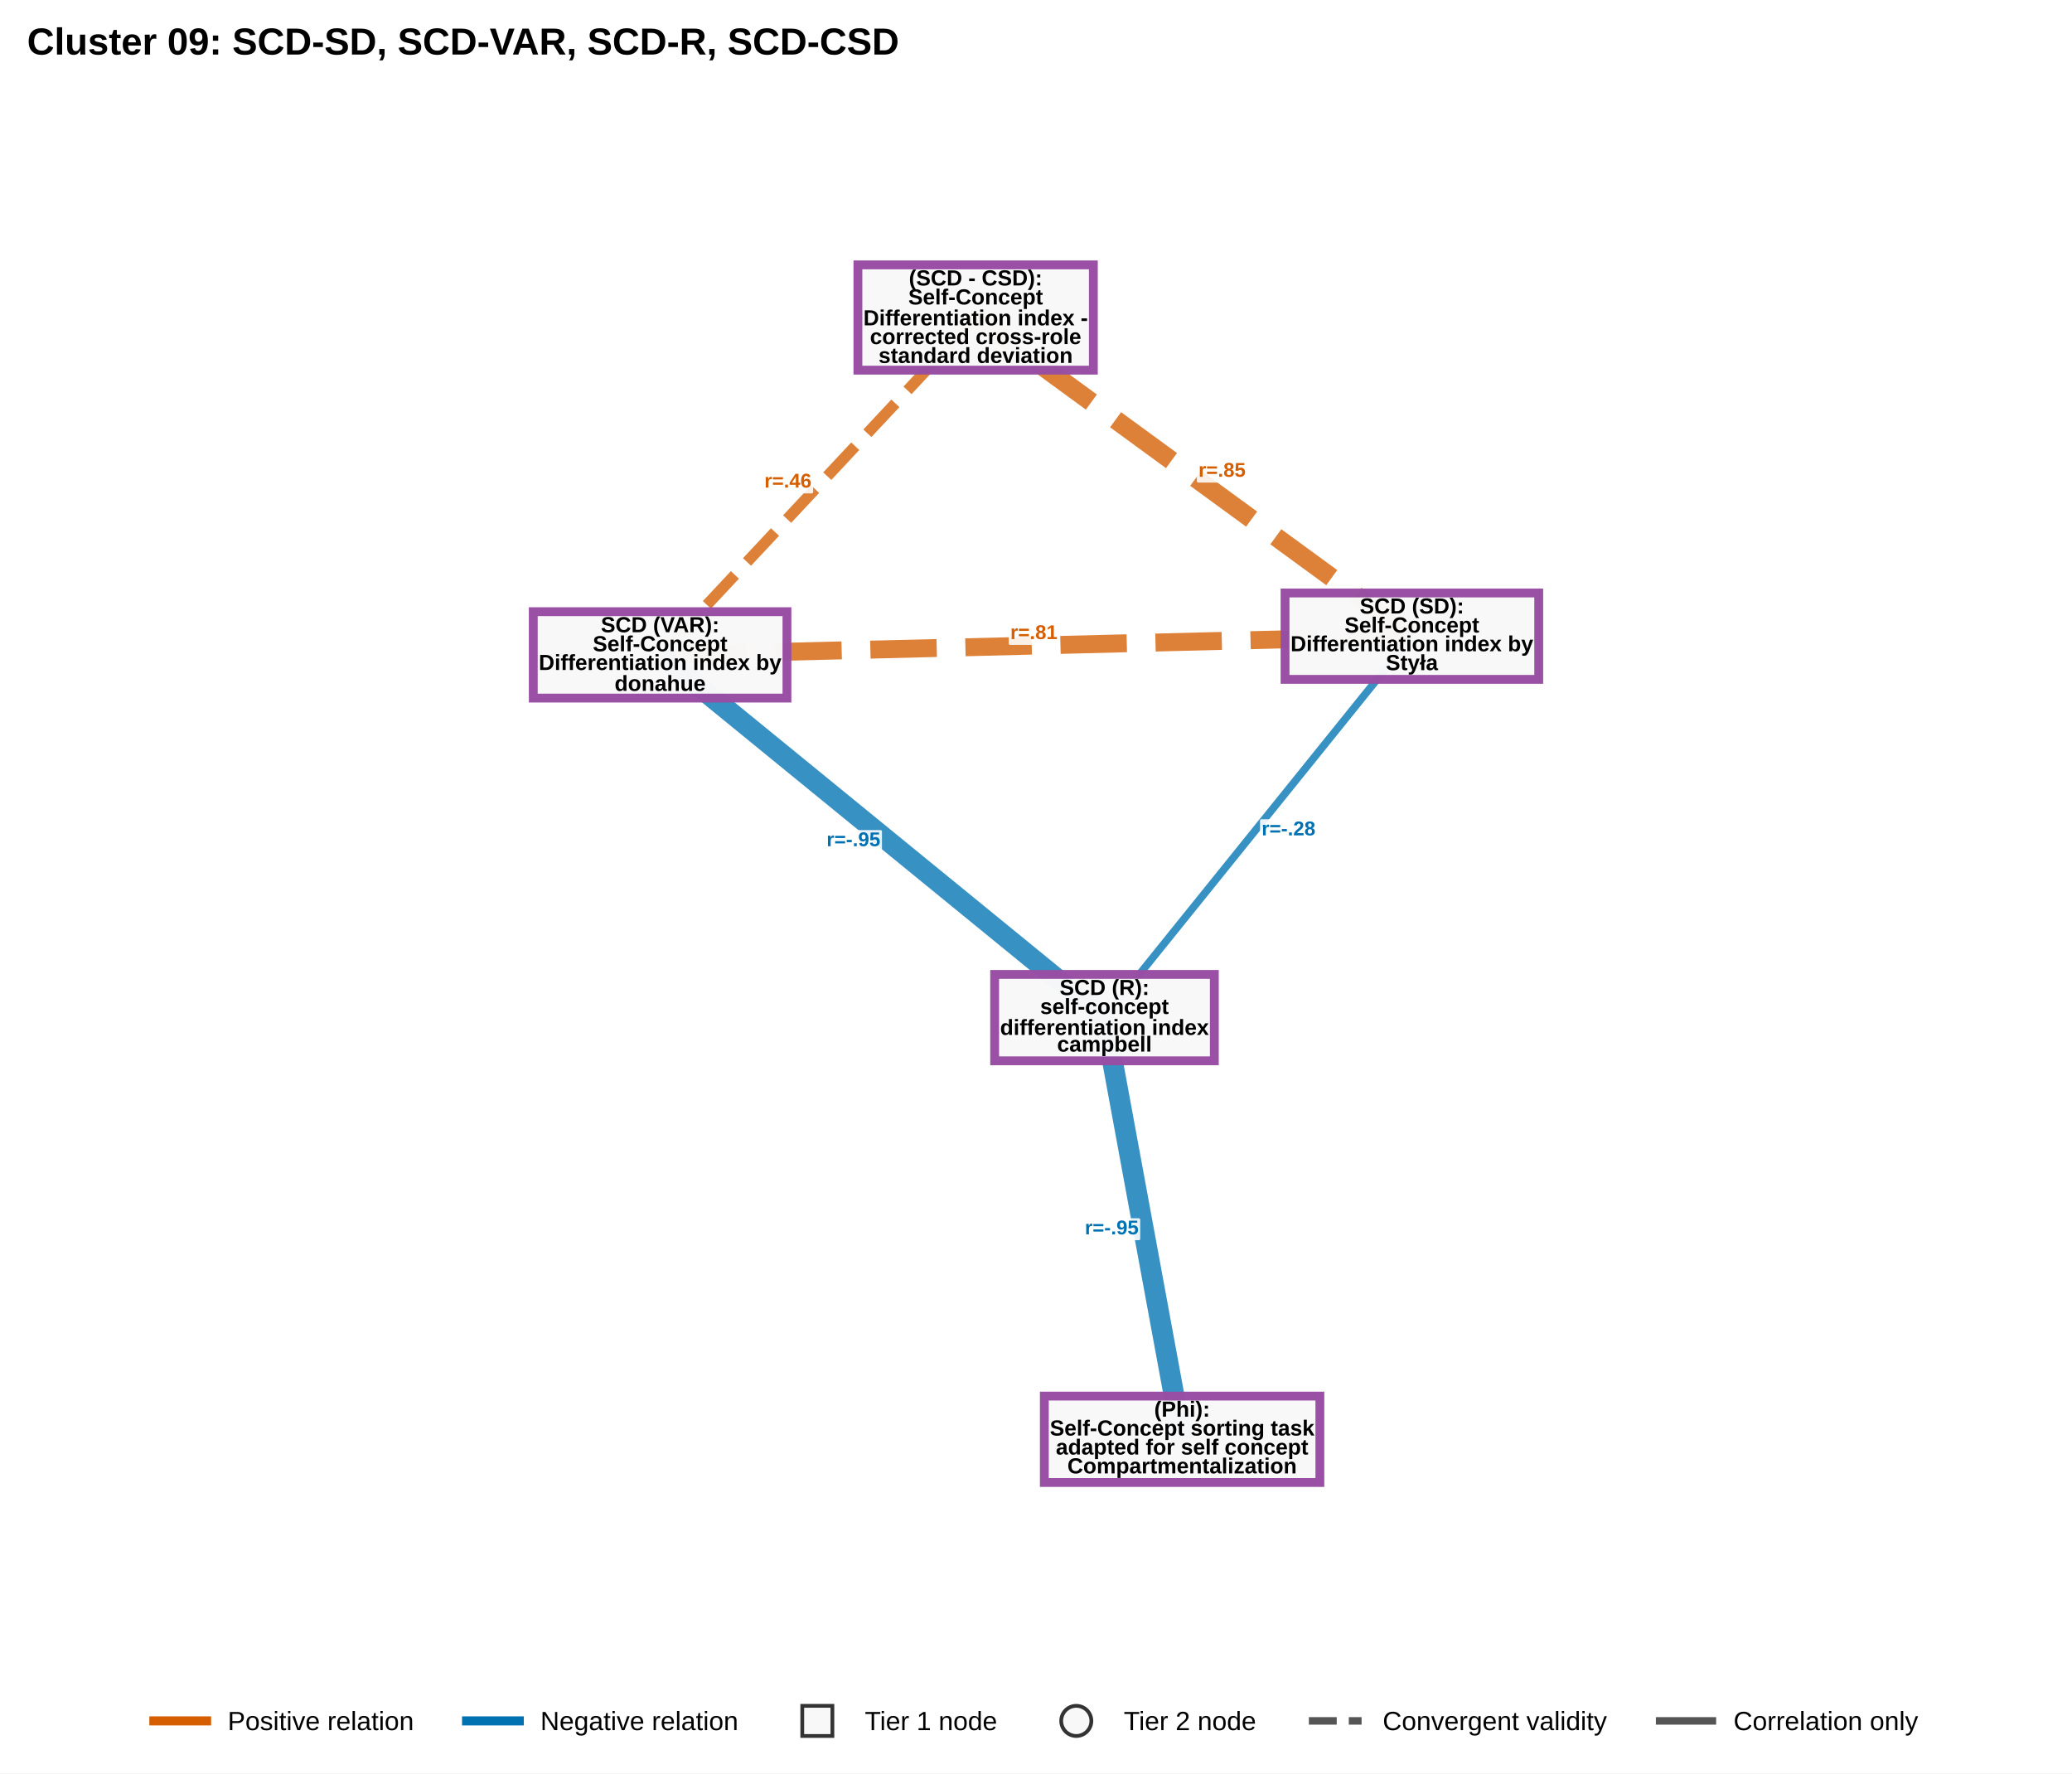
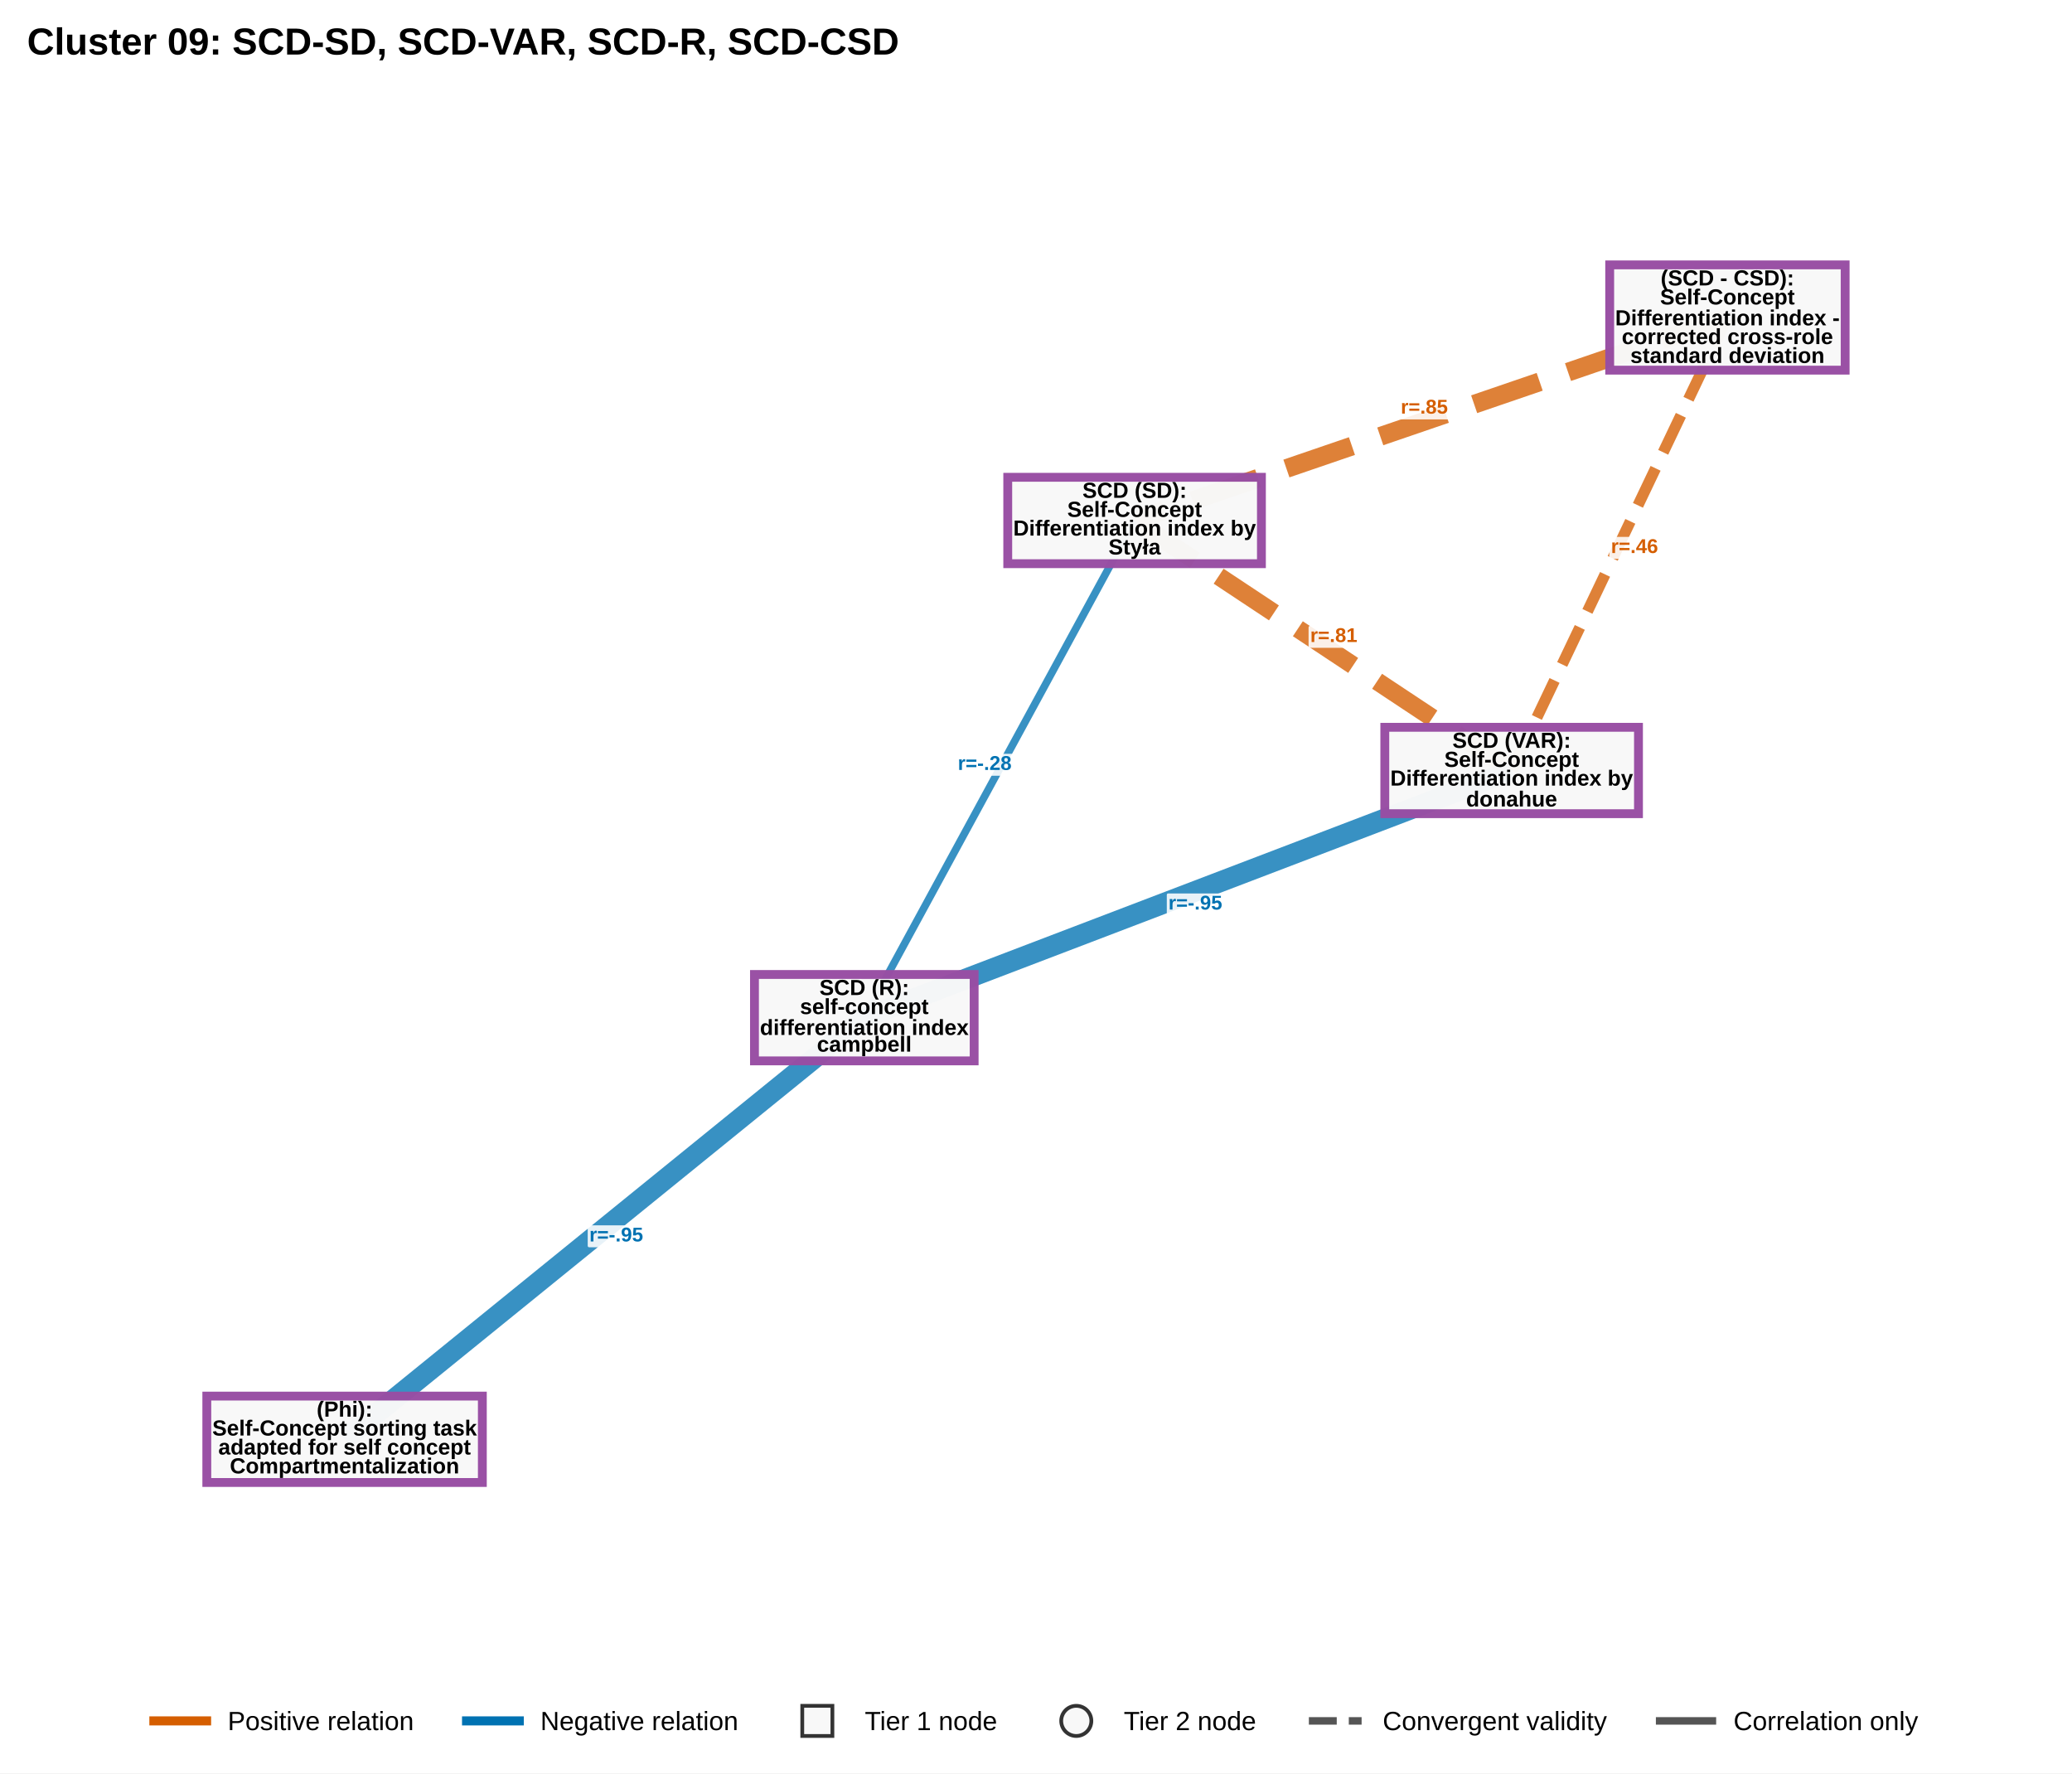
<svg xmlns="http://www.w3.org/2000/svg" xmlns:xlink="http://www.w3.org/1999/xlink" width="550.08pt" height="470.698pt" viewBox="0 0 550.08 470.698" version="1.1">
  <defs>
    <style type="text/css">*{stroke-linejoin: round; stroke-linecap: butt}</style>
  </defs>
  <g id="figure_1">
    <g id="patch_1">
      <path d="M 0 470.698  L 550.08 470.698  L 550.08 0  L 0 0  z " style="fill: #ffffff" />
    </g>
    <g id="axes_1">
      <g id="LineCollection_1">
-         <path d="M 374.832 168.855  L 259.012 84.277  " clip-path="url(#pcafa069ee6)" style="fill: none; stroke-dasharray: 18.389,7.952; stroke-dashoffset: 0; stroke: #d55e00; stroke-opacity: 0.78; stroke-width: 4.97" />
-         <path d="M 374.832 168.855  L 175.248 173.824  " clip-path="url(#pcafa069ee6)" style="fill: none; stroke-dasharray: 17.619,7.619; stroke-dashoffset: 0; stroke: #d55e00; stroke-opacity: 0.78; stroke-width: 4.762" />
-         <path d="M 259.012 84.277  L 175.248 173.824  " clip-path="url(#pcafa069ee6)" style="fill: none; stroke-dasharray: 10.885,4.707; stroke-dashoffset: 0; stroke: #d55e00; stroke-opacity: 0.78; stroke-width: 2.942" />
+         <path d="M 401.315 204.51  L 458.6 84.277  " clip-path="url(#pdbd3eeb432)" style="fill: none; stroke-dasharray: 10.885,4.707; stroke-dashoffset: 0; stroke: #d55e00; stroke-opacity: 0.78; stroke-width: 2.942" />
+         <path d="M 401.315 204.51  L 301.213 138.153  " clip-path="url(#pdbd3eeb432)" style="fill: none; stroke-dasharray: 17.619,7.619; stroke-dashoffset: 0; stroke: #d55e00; stroke-opacity: 0.78; stroke-width: 4.762" />
+         <path d="M 458.6 84.277  L 301.213 138.153  " clip-path="url(#pdbd3eeb432)" style="fill: none; stroke-dasharray: 18.389,7.952; stroke-dashoffset: 0; stroke: #d55e00; stroke-opacity: 0.78; stroke-width: 4.97" />
      </g>
      <g id="LineCollection_2">
-         <path d="M 313.828 382.027  L 293.223 270.104  " clip-path="url(#pcafa069ee6)" style="fill: none; stroke: #0072b2; stroke-opacity: 0.78; stroke-width: 5.49" />
-         <path d="M 374.832 168.855  L 293.223 270.104  " clip-path="url(#pcafa069ee6)" style="fill: none; stroke: #0072b2; stroke-opacity: 0.78; stroke-width: 2.006" />
-         <path d="M 293.223 270.104  L 175.248 173.824  " clip-path="url(#pcafa069ee6)" style="fill: none; stroke: #0072b2; stroke-opacity: 0.78; stroke-width: 5.49" />
+         <path d="M 401.315 204.51  L 229.46 270.119  " clip-path="url(#pdbd3eeb432)" style="fill: none; stroke: #0072b2; stroke-opacity: 0.78; stroke-width: 5.49" />
+         <path d="M 229.46 270.119  L 91.48 382.027  " clip-path="url(#pdbd3eeb432)" style="fill: none; stroke: #0072b2; stroke-opacity: 0.78; stroke-width: 5.49" />
+         <path d="M 229.46 270.119  L 301.213 138.153  " clip-path="url(#pdbd3eeb432)" style="fill: none; stroke: #0072b2; stroke-opacity: 0.78; stroke-width: 2.006" />
      </g>
      <g id="text_1">
        <text style="font-weight: 700; font-size: 10px; font-family: 'Arial', 'Helvetica', 'DejaVu Sans', sans-serif; text-anchor: start" x="7.2" y="14.48" transform="rotate(-0 7.2 14.48027)">Cluster 09: SCD-SD, SCD-VAR, SCD-R, SCD-CSD</text>
      </g>
      <g id="legend_1">
        <g id="line2d_1">
          <path d="M 40.849 456.775  L 47.849 456.775  L 54.849 456.775  " style="fill: none; stroke: #d55e00; stroke-width: 2.4; stroke-linecap: square" />
        </g>
        <g id="text_2">
          <text style="font-size: 7px; font-family: 'Arial', 'Helvetica', 'DejaVu Sans', sans-serif; text-anchor: start" x="60.449" y="459.225" transform="rotate(-0 60.44898 459.2249)">Positive relation</text>
        </g>
        <g id="line2d_2">
          <path d="M 123.86 456.775  L 130.86 456.775  L 137.86 456.775  " style="fill: none; stroke: #0072b2; stroke-width: 2.4; stroke-linecap: square" />
        </g>
        <g id="text_3">
          <text style="font-size: 7px; font-family: 'Arial', 'Helvetica', 'DejaVu Sans', sans-serif; text-anchor: start" x="143.46" y="459.225" transform="rotate(-0 143.4602 459.2249)">Negative relation</text>
        </g>
        <g id="line2d_3">
          <path d="M 209.988 456.775  L 216.988 456.775  L 223.988 456.775  " style="fill: none" />
          <defs>
-             <path id="m0146f70749" d="M -4 4  L 4 4  L 4 -4  L -4 -4  z " style="stroke: #333333; stroke-linejoin: miter" />
+             <path id="med7249a361" d="M -4 4  L 4 4  L 4 -4  L -4 -4  z " style="stroke: #333333; stroke-linejoin: miter" />
          </defs>
          <g>
-             <use xlink:href="#m0146f70749" x="216.988" y="456.775" style="fill: #f8f8f8; stroke: #333333; stroke-linejoin: miter" />
+             <use xlink:href="#med7249a361" x="216.988" y="456.775" style="fill: #f8f8f8; stroke: #333333; stroke-linejoin: miter" />
          </g>
        </g>
        <g id="text_4">
          <text style="font-size: 7px; font-family: 'Arial', 'Helvetica', 'DejaVu Sans', sans-serif; text-anchor: start" x="229.588" y="459.225" transform="rotate(-0 229.5876 459.2249)">Tier 1 node</text>
        </g>
        <g id="line2d_4">
          <path d="M 278.735 456.775  L 285.735 456.775  L 292.735 456.775  " style="fill: none" />
          <defs>
-             <path id="m80e12da94c" d="M 0 4  C 1.061 4 2.078 3.579 2.828 2.828  C 3.579 2.078 4 1.061 4 0  C 4 -1.061 3.579 -2.078 2.828 -2.828  C 2.078 -3.579 1.061 -4 0 -4  C -1.061 -4 -2.078 -3.579 -2.828 -2.828  C -3.579 -2.078 -4 -1.061 -4 0  C -4 1.061 -3.579 2.078 -2.828 2.828  C -2.078 3.579 -1.061 4 0 4  z " style="stroke: #333333" />
+             <path id="md7aea01014" d="M 0 4  C 1.061 4 2.078 3.579 2.828 2.828  C 3.579 2.078 4 1.061 4 0  C 4 -1.061 3.579 -2.078 2.828 -2.828  C 2.078 -3.579 1.061 -4 0 -4  C -1.061 -4 -2.078 -3.579 -2.828 -2.828  C -3.579 -2.078 -4 -1.061 -4 0  C -4 1.061 -3.579 2.078 -2.828 2.828  C -2.078 3.579 -1.061 4 0 4  z " style="stroke: #333333" />
          </defs>
          <g>
-             <use xlink:href="#m80e12da94c" x="285.735" y="456.775" style="fill: #f8f8f8; stroke: #333333" />
+             <use xlink:href="#md7aea01014" x="285.735" y="456.775" style="fill: #f8f8f8; stroke: #333333" />
          </g>
        </g>
        <g id="text_5">
          <text style="font-size: 7px; font-family: 'Arial', 'Helvetica', 'DejaVu Sans', sans-serif; text-anchor: start" x="298.335" y="459.225" transform="rotate(-0 298.3352 459.2249)">Tier 2 node</text>
        </g>
        <g id="line2d_5">
          <path d="M 347.483 456.775  L 354.483 456.775  L 361.483 456.775  " style="fill: none; stroke-dasharray: 7.4,3.2; stroke-dashoffset: 0; stroke: #555555; stroke-width: 2" />
        </g>
        <g id="text_6">
          <text style="font-size: 7px; font-family: 'Arial', 'Helvetica', 'DejaVu Sans', sans-serif; text-anchor: start" x="367.083" y="459.225" transform="rotate(-0 367.0829 459.2249)">Convergent validity</text>
        </g>
        <g id="line2d_6">
          <path d="M 440.61 456.775  L 447.61 456.775  L 454.61 456.775  " style="fill: none; stroke: #555555; stroke-width: 2; stroke-linecap: square" />
        </g>
        <g id="text_7">
          <text style="font-size: 7px; font-family: 'Arial', 'Helvetica', 'DejaVu Sans', sans-serif; text-anchor: start" x="460.21" y="459.225" transform="rotate(-0 460.2102 459.2249)">Correlation only</text>
        </g>
      </g>
      <g id="text_8">
        <g id="patch_2">
-           <path d="M 277.253 393.493  L 350.402 393.493  L 350.402 370.562  L 277.253 370.562  z " style="fill: #f8f8f8; opacity: 0.98; stroke: #984ea3; stroke-width: 2.35; stroke-linejoin: miter" />
+           <path d="M 367.642 215.976  L 434.988 215.976  L 434.988 193.045  L 367.642 193.045  z " style="fill: #f8f8f8; opacity: 0.98; stroke: #984ea3; stroke-width: 2.35; stroke-linejoin: miter" />
        </g>
-         <text style="font-weight: 700; font-size: 5.8px; font-family: 'Arial', 'Helvetica', 'DejaVu Sans', sans-serif" transform="translate(306.4195 376.0163)">(Phi):</text>
-         <text style="font-weight: 700; font-size: 5.8px; font-family: 'Arial', 'Helvetica', 'DejaVu Sans', sans-serif" transform="translate(278.7032 381.024)">Self-Concept sorting task</text>
-         <text style="font-weight: 700; font-size: 5.8px; font-family: 'Arial', 'Helvetica', 'DejaVu Sans', sans-serif" transform="translate(280.3136 386.0698)">adapted for self concept</text>
-         <text style="font-weight: 700; font-size: 5.8px; font-family: 'Arial', 'Helvetica', 'DejaVu Sans', sans-serif" transform="translate(283.3763 391.0775)">Compartmentalization</text>
+         <text style="font-weight: 700; font-size: 5.8px; font-family: 'Arial', 'Helvetica', 'DejaVu Sans', sans-serif" transform="translate(385.5813 198.4996)">SCD (VAR):</text>
+         <text style="font-weight: 700; font-size: 5.8px; font-family: 'Arial', 'Helvetica', 'DejaVu Sans', sans-serif" transform="translate(383.4316 203.5453)">Self-Concept</text>
+         <text style="font-weight: 700; font-size: 5.8px; font-family: 'Arial', 'Helvetica', 'DejaVu Sans', sans-serif" transform="translate(369.0916 208.515)">Differentiation index by</text>
+         <text style="font-weight: 700; font-size: 5.8px; font-family: 'Arial', 'Helvetica', 'DejaVu Sans', sans-serif" transform="translate(389.233 214.0637)">donahue</text>
      </g>
      <g id="text_9">
        <g id="patch_3">
-           <path d="M 341.159 180.321  L 408.505 180.321  L 408.505 157.39  L 341.159 157.39  z " style="fill: #f8f8f8; opacity: 0.98; stroke: #984ea3; stroke-width: 2.35; stroke-linejoin: miter" />
+           <path d="M 200.3 281.585  L 258.62 281.585  L 258.62 258.654  L 200.3 258.654  z " style="fill: #f8f8f8; opacity: 0.98; stroke: #984ea3; stroke-width: 2.35; stroke-linejoin: miter" />
        </g>
-         <text style="font-weight: 700; font-size: 5.8px; font-family: 'Arial', 'Helvetica', 'DejaVu Sans', sans-serif" transform="translate(360.9775 162.8446)">SCD (SD):</text>
-         <text style="font-weight: 700; font-size: 5.8px; font-family: 'Arial', 'Helvetica', 'DejaVu Sans', sans-serif" transform="translate(356.9488 167.8904)">Self-Concept</text>
-         <text style="font-weight: 700; font-size: 5.8px; font-family: 'Arial', 'Helvetica', 'DejaVu Sans', sans-serif" transform="translate(342.6087 172.86)">Differentiation index by</text>
-         <text style="font-weight: 700; font-size: 5.8px; font-family: 'Arial', 'Helvetica', 'DejaVu Sans', sans-serif" transform="translate(367.9008 177.8678)">Styła</text>
+         <text style="font-weight: 700; font-size: 5.8px; font-family: 'Arial', 'Helvetica', 'DejaVu Sans', sans-serif" transform="translate(217.5401 264.1087)">SCD (R):</text>
+         <text style="font-weight: 700; font-size: 5.8px; font-family: 'Arial', 'Helvetica', 'DejaVu Sans', sans-serif" transform="translate(212.3804 269.1544)">self-concept</text>
+         <text style="font-weight: 700; font-size: 5.8px; font-family: 'Arial', 'Helvetica', 'DejaVu Sans', sans-serif" transform="translate(201.7496 274.7005)">differentiation index</text>
+         <text style="font-weight: 700; font-size: 5.8px; font-family: 'Arial', 'Helvetica', 'DejaVu Sans', sans-serif" transform="translate(216.8894 279.1345)">campbell</text>
      </g>
      <g id="text_10">
        <g id="patch_4">
-           <path d="M 264.062 281.57  L 322.383 281.57  L 322.383 258.639  L 264.062 258.639  z " style="fill: #f8f8f8; opacity: 0.98; stroke: #984ea3; stroke-width: 2.35; stroke-linejoin: miter" />
+           <path d="M 427.346 98.247  L 489.855 98.247  L 489.855 70.308  L 427.346 70.308  z " style="fill: #f8f8f8; opacity: 0.98; stroke: #984ea3; stroke-width: 2.35; stroke-linejoin: miter" />
        </g>
-         <text style="font-weight: 700; font-size: 5.8px; font-family: 'Arial', 'Helvetica', 'DejaVu Sans', sans-serif" transform="translate(281.3027 264.0935)">SCD (R):</text>
-         <text style="font-weight: 700; font-size: 5.8px; font-family: 'Arial', 'Helvetica', 'DejaVu Sans', sans-serif" transform="translate(276.143 269.1393)">self-concept</text>
-         <text style="font-weight: 700; font-size: 5.8px; font-family: 'Arial', 'Helvetica', 'DejaVu Sans', sans-serif" transform="translate(265.5122 274.6853)">differentiation index</text>
-         <text style="font-weight: 700; font-size: 5.8px; font-family: 'Arial', 'Helvetica', 'DejaVu Sans', sans-serif" transform="translate(280.652 279.1193)">campbell</text>
+         <text style="font-weight: 700; font-size: 5.8px; font-family: 'Arial', 'Helvetica', 'DejaVu Sans', sans-serif" transform="translate(440.8805 75.76272)">(SCD - CSD):</text>
+         <text style="font-weight: 700; font-size: 5.8px; font-family: 'Arial', 'Helvetica', 'DejaVu Sans', sans-serif" transform="translate(440.7174 80.80849)">Self-Concept</text>
+         <text style="font-weight: 700; font-size: 5.8px; font-family: 'Arial', 'Helvetica', 'DejaVu Sans', sans-serif" transform="translate(428.7957 86.35452)">Differentiation index -</text>
+         <text style="font-weight: 700; font-size: 5.8px; font-family: 'Arial', 'Helvetica', 'DejaVu Sans', sans-serif" transform="translate(430.5565 91.32689)">corrected cross-role</text>
+         <text style="font-weight: 700; font-size: 5.8px; font-family: 'Arial', 'Helvetica', 'DejaVu Sans', sans-serif" transform="translate(432.8199 96.3346)">standard deviation</text>
      </g>
      <g id="text_11">
        <g id="patch_5">
-           <path d="M 227.757 98.247  L 290.267 98.247  L 290.267 70.308  L 227.757 70.308  z " style="fill: #f8f8f8; opacity: 0.98; stroke: #984ea3; stroke-width: 2.35; stroke-linejoin: miter" />
+           <path d="M 267.54 149.618  L 334.886 149.618  L 334.886 126.687  L 267.54 126.687  z " style="fill: #f8f8f8; opacity: 0.98; stroke: #984ea3; stroke-width: 2.35; stroke-linejoin: miter" />
        </g>
-         <text style="font-weight: 700; font-size: 5.8px; font-family: 'Arial', 'Helvetica', 'DejaVu Sans', sans-serif" transform="translate(241.2918 75.76272)">(SCD - CSD):</text>
-         <text style="font-weight: 700; font-size: 5.8px; font-family: 'Arial', 'Helvetica', 'DejaVu Sans', sans-serif" transform="translate(241.1287 80.80849)">Self-Concept</text>
-         <text style="font-weight: 700; font-size: 5.8px; font-family: 'Arial', 'Helvetica', 'DejaVu Sans', sans-serif" transform="translate(229.207 86.35452)">Differentiation index -</text>
-         <text style="font-weight: 700; font-size: 5.8px; font-family: 'Arial', 'Helvetica', 'DejaVu Sans', sans-serif" transform="translate(230.9678 91.32689)">corrected cross-role</text>
-         <text style="font-weight: 700; font-size: 5.8px; font-family: 'Arial', 'Helvetica', 'DejaVu Sans', sans-serif" transform="translate(233.2312 96.3346)">standard deviation</text>
+         <text style="font-weight: 700; font-size: 5.8px; font-family: 'Arial', 'Helvetica', 'DejaVu Sans', sans-serif" transform="translate(287.3589 132.142)">SCD (SD):</text>
+         <text style="font-weight: 700; font-size: 5.8px; font-family: 'Arial', 'Helvetica', 'DejaVu Sans', sans-serif" transform="translate(283.3301 137.1878)">Self-Concept</text>
+         <text style="font-weight: 700; font-size: 5.8px; font-family: 'Arial', 'Helvetica', 'DejaVu Sans', sans-serif" transform="translate(268.9901 142.1575)">Differentiation index by</text>
+         <text style="font-weight: 700; font-size: 5.8px; font-family: 'Arial', 'Helvetica', 'DejaVu Sans', sans-serif" transform="translate(294.2822 147.1652)">Styła</text>
      </g>
      <g id="text_12">
        <g id="patch_6">
-           <path d="M 141.575 185.29  L 208.921 185.29  L 208.921 162.359  L 141.575 162.359  z " style="fill: #f8f8f8; opacity: 0.98; stroke: #984ea3; stroke-width: 2.35; stroke-linejoin: miter" />
+           <path d="M 54.905 393.493  L 128.054 393.493  L 128.054 370.562  L 54.905 370.562  z " style="fill: #f8f8f8; opacity: 0.98; stroke: #984ea3; stroke-width: 2.35; stroke-linejoin: miter" />
        </g>
-         <text style="font-weight: 700; font-size: 5.8px; font-family: 'Arial', 'Helvetica', 'DejaVu Sans', sans-serif" transform="translate(159.5148 167.8134)">SCD (VAR):</text>
-         <text style="font-weight: 700; font-size: 5.8px; font-family: 'Arial', 'Helvetica', 'DejaVu Sans', sans-serif" transform="translate(157.3652 172.8592)">Self-Concept</text>
-         <text style="font-weight: 700; font-size: 5.8px; font-family: 'Arial', 'Helvetica', 'DejaVu Sans', sans-serif" transform="translate(143.0251 177.8288)">Differentiation index by</text>
-         <text style="font-weight: 700; font-size: 5.8px; font-family: 'Arial', 'Helvetica', 'DejaVu Sans', sans-serif" transform="translate(163.1665 183.3776)">donahue</text>
+         <text style="font-weight: 700; font-size: 5.8px; font-family: 'Arial', 'Helvetica', 'DejaVu Sans', sans-serif" transform="translate(84.07143 376.0163)">(Phi):</text>
+         <text style="font-weight: 700; font-size: 5.8px; font-family: 'Arial', 'Helvetica', 'DejaVu Sans', sans-serif" transform="translate(56.35513 381.024)">Self-Concept sorting task</text>
+         <text style="font-weight: 700; font-size: 5.8px; font-family: 'Arial', 'Helvetica', 'DejaVu Sans', sans-serif" transform="translate(57.96554 386.0698)">adapted for self concept</text>
+         <text style="font-weight: 700; font-size: 5.8px; font-family: 'Arial', 'Helvetica', 'DejaVu Sans', sans-serif" transform="translate(61.02821 391.0775)">Compartmentalization</text>
      </g>
      <g id="text_13">
        <g id="patch_7">
-           <path d="M 287.997 329.185  L 302.287 329.185  Q 302.711 329.185 302.711 328.761  L 302.711 323.787  Q 302.711 323.363 302.287 323.363  L 287.997 323.363  Q 287.573 323.363 287.573 323.787  L 287.573 328.761  Q 287.573 329.185 287.997 329.185  z " style="fill: #ffffff; opacity: 0.88" />
+           <path d="M 427.673 148.324  L 440.198 148.324  Q 440.622 148.324 440.622 147.9  L 440.622 142.926  Q 440.622 142.502 440.198 142.502  L 427.673 142.502  Q 427.249 142.502 427.249 142.926  L 427.249 147.9  Q 427.249 148.324 427.673 148.324  z " style="fill: #ffffff; opacity: 0.88" />
        </g>
-         <text style="font-weight: 700; font-size: 5.3px; font-family: 'Arial', 'Helvetica', 'DejaVu Sans', sans-serif; text-anchor: middle; fill: #0072b2" x="295.142" y="327.646" transform="rotate(-0 295.1419 327.646)">r=-.95</text>
+         <text style="font-weight: 700; font-size: 5.3px; font-family: 'Arial', 'Helvetica', 'DejaVu Sans', sans-serif; text-anchor: middle; fill: #d55e00" x="433.936" y="146.785" transform="rotate(-0 433.9357 146.7845)">r=.46</text>
      </g>
      <g id="text_14">
        <g id="patch_8">
-           <path d="M 318.164 128.088  L 330.689 128.088  Q 331.113 128.088 331.113 127.664  L 331.113 122.69  Q 331.113 122.266 330.689 122.266  L 318.164 122.266  Q 317.74 122.266 317.74 122.69  L 317.74 127.664  Q 317.74 128.088 318.164 128.088  z " style="fill: #ffffff; opacity: 0.88" />
+           <path d="M 310.188 242.967  L 324.478 242.967  Q 324.902 242.967 324.902 242.543  L 324.902 237.569  Q 324.902 237.145 324.478 237.145  L 310.188 237.145  Q 309.764 237.145 309.764 237.569  L 309.764 242.543  Q 309.764 242.967 310.188 242.967  z " style="fill: #ffffff; opacity: 0.88" />
        </g>
-         <text style="font-weight: 700; font-size: 5.3px; font-family: 'Arial', 'Helvetica', 'DejaVu Sans', sans-serif; text-anchor: middle; fill: #d55e00" x="324.426" y="126.548" transform="rotate(-0 324.4264 126.5483)">r=.85</text>
+         <text style="font-weight: 700; font-size: 5.3px; font-family: 'Arial', 'Helvetica', 'DejaVu Sans', sans-serif; text-anchor: middle; fill: #0072b2" x="317.333" y="241.427" transform="rotate(-0 317.3334 241.4271)">r=-.95</text>
      </g>
      <g id="text_15">
        <g id="patch_9">
-           <path d="M 334.938 223.269  L 349.228 223.269  Q 349.652 223.269 349.652 222.845  L 349.652 217.871  Q 349.652 217.447 349.228 217.447  L 334.938 217.447  Q 334.514 217.447 334.514 217.871  L 334.514 222.845  Q 334.514 223.269 334.938 223.269  z " style="fill: #ffffff; opacity: 0.88" />
+           <path d="M 347.827 171.951  L 360.353 171.951  Q 360.777 171.951 360.777 171.527  L 360.777 166.553  Q 360.777 166.129 360.353 166.129  L 347.827 166.129  Q 347.403 166.129 347.403 166.553  L 347.403 171.527  Q 347.403 171.951 347.827 171.951  z " style="fill: #ffffff; opacity: 0.88" />
        </g>
-         <text style="font-weight: 700; font-size: 5.3px; font-family: 'Arial', 'Helvetica', 'DejaVu Sans', sans-serif; text-anchor: middle; fill: #0072b2" x="342.083" y="221.73" transform="rotate(-0 342.0832 221.7295)">r=-.28</text>
+         <text style="font-weight: 700; font-size: 5.3px; font-family: 'Arial', 'Helvetica', 'DejaVu Sans', sans-serif; text-anchor: middle; fill: #d55e00" x="354.09" y="170.411" transform="rotate(-0 354.0899 170.4112)">r=.81</text>
      </g>
      <g id="text_16">
        <g id="patch_10">
-           <path d="M 268.21 171.168  L 280.735 171.168  Q 281.159 171.168 281.159 170.744  L 281.159 165.77  Q 281.159 165.346 280.735 165.346  L 268.21 165.346  Q 267.786 165.346 267.786 165.77  L 267.786 170.744  Q 267.786 171.168 268.21 171.168  z " style="fill: #ffffff; opacity: 0.88" />
+           <path d="M 156.451 331.056  L 170.741 331.056  Q 171.165 331.056 171.165 330.632  L 171.165 325.659  Q 171.165 325.235 170.741 325.235  L 156.451 325.235  Q 156.027 325.235 156.027 325.659  L 156.027 330.632  Q 156.027 331.056 156.451 331.056  z " style="fill: #ffffff; opacity: 0.88" />
        </g>
-         <text style="font-weight: 700; font-size: 5.3px; font-family: 'Arial', 'Helvetica', 'DejaVu Sans', sans-serif; text-anchor: middle; fill: #d55e00" x="274.472" y="169.629" transform="rotate(-0 274.4725 169.6286)">r=.81</text>
+         <text style="font-weight: 700; font-size: 5.3px; font-family: 'Arial', 'Helvetica', 'DejaVu Sans', sans-serif; text-anchor: middle; fill: #0072b2" x="163.596" y="329.517" transform="rotate(-0 163.5957 329.5171)">r=-.95</text>
      </g>
      <g id="text_17">
        <g id="patch_11">
-           <path d="M 219.43 226.145  L 233.72 226.145  Q 234.144 226.145 234.144 225.721  L 234.144 220.747  Q 234.144 220.323 233.72 220.323  L 219.43 220.323  Q 219.006 220.323 219.006 220.747  L 219.006 225.721  Q 219.006 226.145 219.43 226.145  z " style="fill: #ffffff; opacity: 0.88" />
+           <path d="M 254.277 205.903  L 268.567 205.903  Q 268.991 205.903 268.991 205.479  L 268.991 200.505  Q 268.991 200.081 268.567 200.081  L 254.277 200.081  Q 253.853 200.081 253.853 200.505  L 253.853 205.479  Q 253.853 205.903 254.277 205.903  z " style="fill: #ffffff; opacity: 0.88" />
        </g>
-         <text style="font-weight: 700; font-size: 5.3px; font-family: 'Arial', 'Helvetica', 'DejaVu Sans', sans-serif; text-anchor: middle; fill: #0072b2" x="226.575" y="224.605" transform="rotate(-0 226.5748 224.6052)">r=-.95</text>
+         <text style="font-weight: 700; font-size: 5.3px; font-family: 'Arial', 'Helvetica', 'DejaVu Sans', sans-serif; text-anchor: middle; fill: #0072b2" x="261.422" y="204.363" transform="rotate(-0 261.4222 204.3635)">r=-.28</text>
      </g>
      <g id="text_18">
        <g id="patch_12">
-           <path d="M 202.922 130.957  L 215.447 130.957  Q 215.871 130.957 215.871 130.533  L 215.871 125.559  Q 215.871 125.135 215.447 125.135  L 202.922 125.135  Q 202.498 125.135 202.498 125.559  L 202.498 130.533  Q 202.498 130.957 202.922 130.957  z " style="fill: #ffffff; opacity: 0.88" />
+           <path d="M 371.862 111.326  L 384.387 111.326  Q 384.811 111.326 384.811 110.902  L 384.811 105.928  Q 384.811 105.504 384.387 105.504  L 371.862 105.504  Q 371.438 105.504 371.438 105.928  L 371.438 110.902  Q 371.438 111.326 371.862 111.326  z " style="fill: #ffffff; opacity: 0.88" />
        </g>
-         <text style="font-weight: 700; font-size: 5.3px; font-family: 'Arial', 'Helvetica', 'DejaVu Sans', sans-serif; text-anchor: middle; fill: #d55e00" x="209.185" y="129.417" transform="rotate(-0 209.1845 129.4173)">r=.46</text>
+         <text style="font-weight: 700; font-size: 5.3px; font-family: 'Arial', 'Helvetica', 'DejaVu Sans', sans-serif; text-anchor: middle; fill: #d55e00" x="378.124" y="109.787" transform="rotate(-0 378.1242 109.7869)">r=.85</text>
      </g>
    </g>
  </g>
  <defs>
-     <clipPath id="pcafa069ee6">
+     <clipPath id="pdbd3eeb432">
      <rect x="7.2" y="22.48" width="535.68" height="421.344" />
    </clipPath>
  </defs>
</svg>
